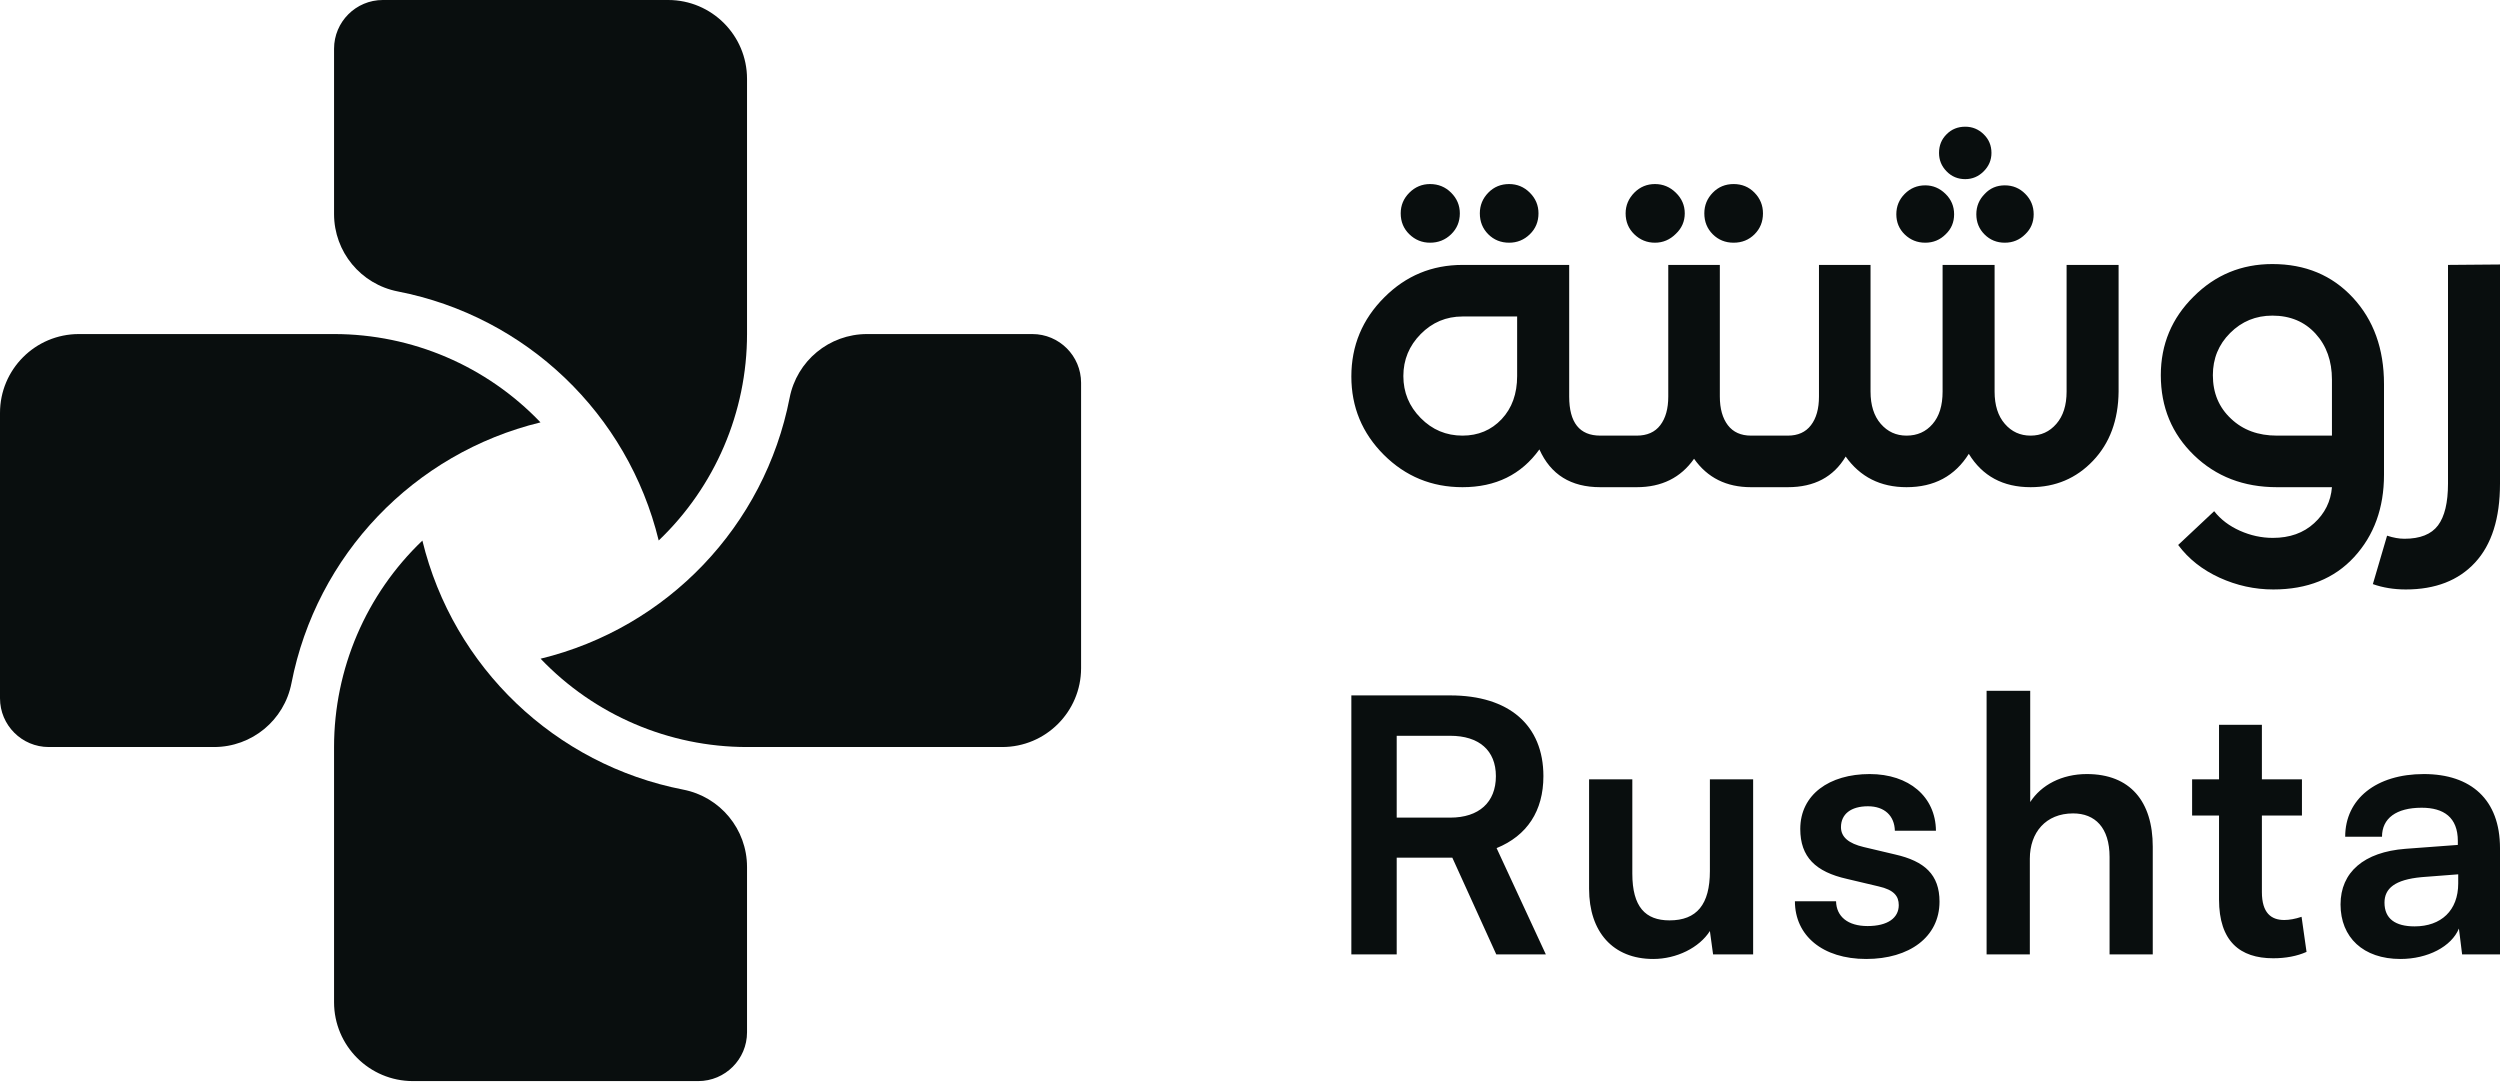
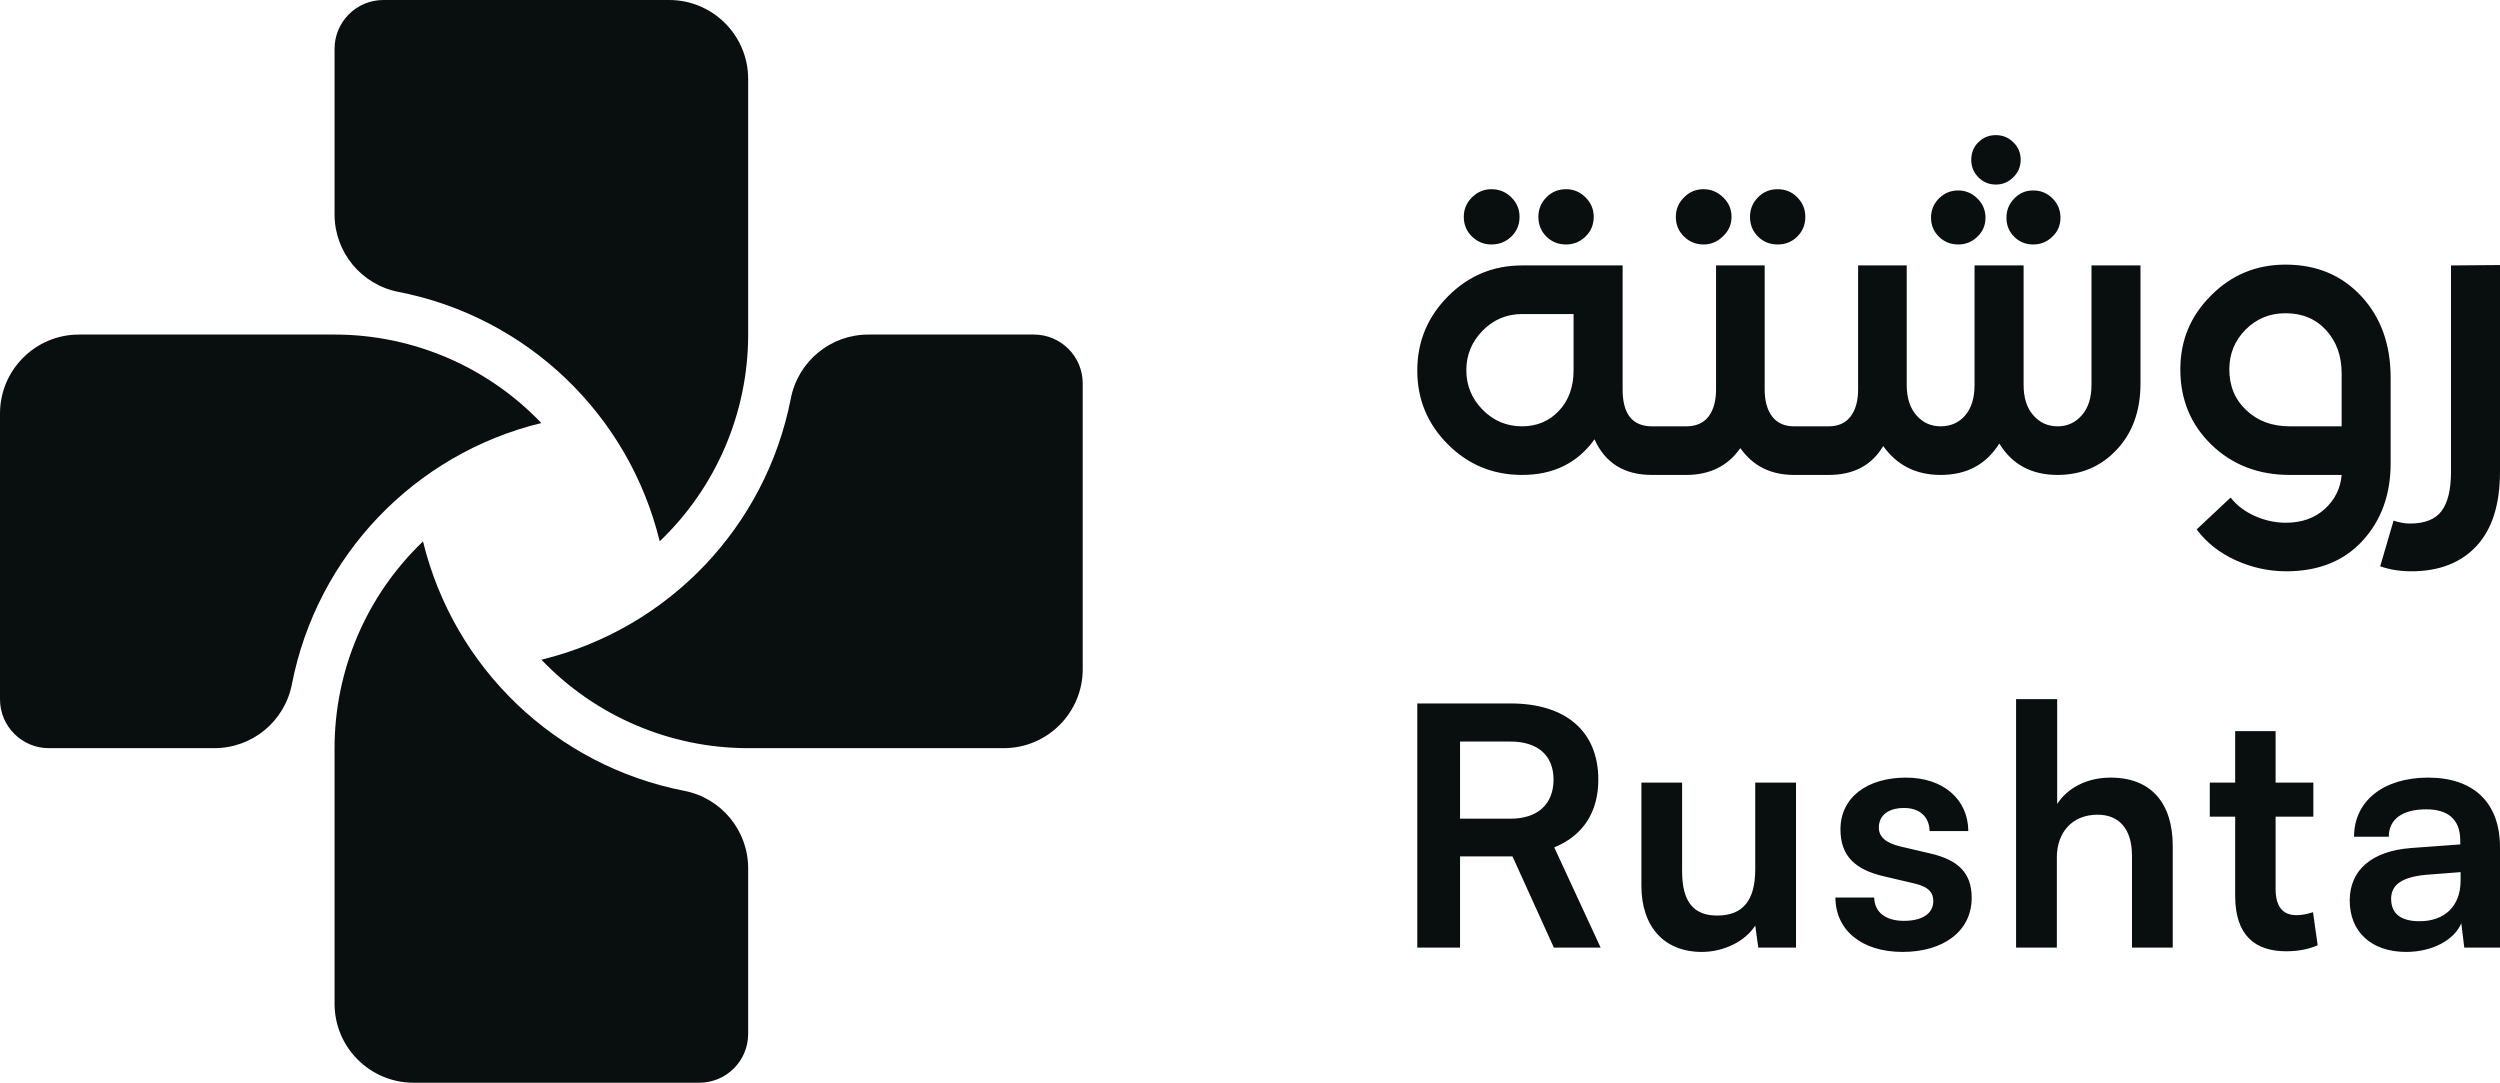
- <svg xmlns="http://www.w3.org/2000/svg" viewBox="0 0 462.5 200" width="462.5" height="200" role="img" aria-label="Rushta روشتة">
+ <svg xmlns="http://www.w3.org/2000/svg" viewBox="0 0 461.8 200" width="461.8" height="200" role="img" aria-label="Rushta روشتة">
  <g id="mark">
    <path fill="#090E0E" d="M138.2 160.4L138.2 190.98C138.2 195.96 134.16 200 129.18 200L76.39 200C68.34 200 61.8 193.47 61.8 185.41L61.8 138.2C61.8 123.77 67.71 109.97 78.14 100.01C83.85 123.47 102.69 141.46 126.39 146.08C133.25 147.41 138.2 153.41 138.2 160.4Z" />
    <path fill="#090E0E" d="M61.8 39.6L61.8 9.02C61.8 4.04 65.84 0 70.82 0L123.61 0C131.66 0 138.2 6.53 138.2 14.59L138.2 61.8C138.2 76.23 132.29 90.03 121.86 99.99C116.15 76.53 97.31 58.54 73.61 53.92C66.75 52.59 61.8 46.59 61.8 39.6Z" />
    <path fill="#090E0E" d="M39.6 138.2L9.02 138.2C4.04 138.2 0 134.16 0 129.18L0 76.39C0 68.34 6.53 61.8 14.59 61.8L61.8 61.8C76.23 61.8 90.03 67.71 99.99 78.14C76.53 83.85 58.54 102.69 53.92 126.39C52.59 133.25 46.59 138.2 39.6 138.2Z" />
    <path fill="#090E0E" d="M160.4 61.8L190.98 61.8C195.96 61.8 200 65.84 200 70.82L200 123.61C200 131.66 193.47 138.2 185.41 138.2L138.2 138.2C123.77 138.2 109.97 132.29 100.01 121.86C123.47 116.15 141.46 97.31 146.08 73.61C147.41 66.75 153.41 61.8 160.4 61.8Z" />
  </g>
  <g id="arabic" aria-label="روشتة">
-     <path id="arabic-letters" fill="#090E0E" d="M256.09 55.02C260.09 51.01 264.91 49.01 270.56 49.01L290.3 49.01L290.3 73.36C290.3 78.18 292.21 80.59 296.05 80.59L298.52 80.59L298.52 90.13L296.05 90.13C290.62 90.13 286.87 87.8 284.79 83.14C281.44 87.8 276.7 90.13 270.56 90.13C264.86 90.13 260.01 88.13 256 84.13C252 80.13 250 75.3 250 69.65C250 63.95 252.03 59.07 256.09 55.02ZM259.62 69.57C259.62 72.59 260.69 75.18 262.83 77.34C264.97 79.51 267.54 80.59 270.56 80.59C273.46 80.59 275.88 79.58 277.8 77.55C279.71 75.52 280.67 72.86 280.67 69.57L280.67 58.55L270.56 58.55C267.54 58.55 264.97 59.64 262.83 61.8C260.69 63.97 259.62 66.56 259.62 69.57ZM296.88 80.59L302.8 80.59C304.71 80.59 306.17 79.95 307.15 78.66C308.14 77.37 308.63 75.6 308.63 73.36L308.63 49.01L318.17 49.01L318.17 73.36C318.17 75.6 318.67 77.37 319.65 78.66C320.64 79.95 322.07 80.59 323.93 80.59L329.93 80.59L329.93 90.13L323.93 90.13C319.38 90.13 315.87 88.38 313.4 84.87C310.94 88.38 307.4 90.13 302.8 90.13L296.88 90.13ZM330.76 80.59C332.62 80.59 334.05 79.95 335.03 78.66C336.02 77.37 336.51 75.6 336.51 73.36L336.51 49.01L346.05 49.01L346.05 72.45C346.05 74.97 346.68 76.96 347.94 78.41C349.21 79.87 350.79 80.59 352.71 80.59C354.69 80.59 356.29 79.88 357.52 78.45C358.76 77.03 359.38 75.03 359.38 72.45L359.38 49.01L369 49.01L369 72.45C369 74.97 369.63 76.96 370.89 78.41C372.15 79.87 373.74 80.59 375.66 80.59C377.58 80.59 379.17 79.87 380.43 78.41C381.69 76.96 382.32 74.97 382.32 72.45L382.32 49.01L391.94 49.01L391.94 72.45C391.89 77.71 390.31 81.98 387.21 85.24C384.11 88.5 380.26 90.13 375.66 90.13C370.56 90.13 366.75 88.08 364.23 83.96C361.65 88.08 357.81 90.13 352.71 90.13C347.89 90.13 344.13 88.24 341.45 84.46C339.2 88.24 335.64 90.13 330.76 90.13L328.29 90.13L328.29 80.59ZM405.84 54.85C409.84 50.85 414.69 48.85 420.39 48.85C426.48 48.85 431.44 50.92 435.28 55.06C439.12 59.2 441.04 64.53 441.04 71.05L441.04 87.83C441.04 93.97 439.2 99.04 435.53 103.04C431.85 107.05 426.86 109.05 420.56 109.05C417.11 109.05 413.79 108.32 410.61 106.87C407.43 105.41 404.88 103.4 402.96 100.82L409.62 94.57C410.83 96.11 412.42 97.31 414.39 98.19C416.37 99.07 418.39 99.51 420.48 99.51C423.6 99.51 426.15 98.6 428.12 96.79C430.1 94.98 431.2 92.76 431.41 90.13L421.22 90.13C415.08 90.13 409.96 88.16 405.88 84.21C401.8 80.26 399.75 75.33 399.75 69.41C399.75 63.71 401.78 58.85 405.84 54.85ZM412.75 77.47C414.94 79.55 417.76 80.59 421.22 80.59L431.41 80.59L431.41 70.23C431.41 66.78 430.4 63.94 428.37 61.72C426.34 59.5 423.68 58.39 420.39 58.39C417.32 58.39 414.72 59.46 412.58 61.6C410.44 63.73 409.38 66.34 409.38 69.41C409.38 72.7 410.5 75.38 412.75 77.47ZM441.61 99.1C442.76 99.48 443.83 99.67 444.82 99.67C447.72 99.67 449.79 98.85 451.03 97.2C452.26 95.56 452.88 92.98 452.88 89.47L452.88 49.01L462.5 48.93L462.5 89.47C462.5 95.89 460.96 100.75 457.89 104.07C454.82 107.39 450.55 109.05 445.07 109.05C442.87 109.05 440.84 108.72 438.98 108.06Z" />
-     <path id="arabic-dots" fill="#090E0E" d="M259.13 39.47C259.13 37.99 259.66 36.72 260.73 35.65C261.8 34.58 263.08 34.05 264.56 34.05C266.09 34.05 267.39 34.58 268.46 35.65C269.53 36.72 270.07 37.99 270.07 39.47C270.07 41.01 269.53 42.3 268.46 43.34C267.39 44.38 266.09 44.9 264.56 44.9C263.08 44.9 261.8 44.38 260.73 43.34C259.66 42.3 259.13 41.01 259.13 39.47ZM273.77 39.47C273.77 37.99 274.29 36.72 275.33 35.65C276.37 34.58 277.66 34.05 279.19 34.05C280.67 34.05 281.95 34.58 283.02 35.65C284.09 36.72 284.62 37.99 284.62 39.47C284.62 41.01 284.09 42.3 283.02 43.34C281.95 44.38 280.67 44.9 279.19 44.9C277.66 44.9 276.37 44.38 275.33 43.34C274.29 42.3 273.77 41.01 273.77 39.47ZM315.3 39.47C315.3 37.99 315.82 36.72 316.86 35.65C317.9 34.58 319.19 34.05 320.72 34.05C322.26 34.05 323.55 34.58 324.59 35.65C325.63 36.72 326.15 37.99 326.15 39.47C326.15 41.01 325.63 42.3 324.59 43.34C323.55 44.38 322.26 44.9 320.72 44.9C319.19 44.9 317.9 44.38 316.86 43.34C315.82 42.3 315.3 41.01 315.3 39.47ZM302.38 35.61C303.43 34.57 304.69 34.05 306.17 34.05C307.65 34.05 308.94 34.58 310.03 35.65C311.13 36.72 311.68 37.99 311.68 39.47C311.68 40.95 311.13 42.22 310.03 43.26C308.94 44.35 307.65 44.9 306.17 44.9C304.69 44.9 303.41 44.38 302.34 43.34C301.27 42.3 300.74 41.01 300.74 39.47C300.74 37.99 301.29 36.71 302.38 35.61ZM352.38 35.86C353.43 34.81 354.69 34.29 356.17 34.29C357.59 34.29 358.84 34.81 359.91 35.86C360.98 36.9 361.51 38.16 361.51 39.64C361.51 41.12 360.99 42.35 359.95 43.34C358.91 44.38 357.65 44.9 356.17 44.9C354.69 44.9 353.43 44.39 352.38 43.38C351.34 42.37 350.82 41.12 350.82 39.64C350.82 38.16 351.34 36.9 352.38 35.86ZM367.19 35.86C368.17 34.81 369.41 34.29 370.89 34.29C372.37 34.29 373.63 34.81 374.67 35.86C375.71 36.9 376.23 38.16 376.23 39.64C376.23 41.12 375.71 42.35 374.67 43.34C373.63 44.38 372.37 44.9 370.89 44.9C369.41 44.9 368.16 44.39 367.15 43.38C366.13 42.37 365.62 41.12 365.62 39.64C365.62 38.16 366.15 36.9 367.19 35.86ZM360.12 24.84C361.05 23.9 362.2 23.44 363.57 23.44C364.88 23.44 366.02 23.9 366.98 24.84C367.94 25.77 368.42 26.92 368.42 28.29C368.42 29.61 367.94 30.74 366.98 31.7C366.02 32.66 364.88 33.14 363.57 33.14C362.2 33.14 361.05 32.66 360.12 31.7C359.18 30.74 358.72 29.61 358.72 28.29C358.72 26.92 359.18 25.77 360.12 24.84Z" />
+     <path id="arabic-letters" fill="#090E0E" d="M267.53 54.68C271.3 50.92 275.84 49.03 281.15 49.03L299.73 49.03L299.73 71.94C299.73 76.48 301.54 78.75 305.15 78.75L307.47 78.75L307.47 87.73L305.15 87.73C300.04 87.73 296.5 85.54 294.54 81.15C291.4 85.54 286.93 87.73 281.15 87.73C275.79 87.73 271.22 85.85 267.45 82.08C263.69 78.32 261.8 73.77 261.8 68.46C261.8 63.09 263.71 58.5 267.53 54.68ZM270.86 68.38C270.86 71.22 271.87 73.66 273.88 75.7C275.89 77.73 278.32 78.75 281.15 78.75C283.89 78.75 286.16 77.8 287.96 75.89C289.77 73.98 290.67 71.48 290.67 68.38L290.67 58.01L281.15 58.01C278.32 58.01 275.89 59.03 273.88 61.07C271.87 63.11 270.86 65.54 270.86 68.38ZM305.92 78.75L311.49 78.75C313.3 78.75 314.67 78.15 315.6 76.94C316.52 75.72 316.99 74.06 316.99 71.94L316.99 49.03L325.97 49.03L325.97 71.94C325.97 74.06 326.43 75.72 327.36 76.94C328.29 78.15 329.63 78.75 331.39 78.75L337.04 78.75L337.04 87.73L331.39 87.73C327.1 87.73 323.8 86.08 321.48 82.78C319.16 86.08 315.83 87.73 311.49 87.73L305.92 87.73ZM337.81 78.75C339.56 78.75 340.91 78.15 341.83 76.94C342.76 75.72 343.23 74.06 343.23 71.94L343.23 49.03L352.21 49.03L352.21 71.09C352.21 73.47 352.8 75.34 353.99 76.7C355.17 78.07 356.67 78.75 358.48 78.75C360.33 78.75 361.84 78.08 363 76.74C364.16 75.4 364.74 73.52 364.74 71.09L364.74 49.03L373.8 49.03L373.8 71.09C373.8 73.47 374.39 75.34 375.58 76.7C376.77 78.07 378.26 78.75 380.07 78.75C381.88 78.75 383.37 78.07 384.56 76.7C385.75 75.34 386.34 73.47 386.34 71.09L386.34 49.03L395.39 49.03L395.39 71.09C395.34 76.05 393.86 80.06 390.94 83.13C388.03 86.2 384.4 87.73 380.07 87.73C375.27 87.73 371.68 85.8 369.31 81.93C366.89 85.8 363.27 87.73 358.48 87.73C353.93 87.73 350.4 85.95 347.87 82.39C345.76 85.95 342.4 87.73 337.81 87.73L335.49 87.73L335.49 78.75ZM408.48 54.53C412.24 50.76 416.81 48.88 422.18 48.88C427.9 48.88 432.57 50.83 436.18 54.72C439.8 58.62 441.6 63.64 441.6 69.78L441.6 85.57C441.6 91.34 439.87 96.12 436.42 99.88C432.96 103.65 428.26 105.53 422.33 105.53C419.08 105.53 415.96 104.85 412.96 103.48C409.97 102.12 407.57 100.22 405.77 97.79L412.04 91.91C413.17 93.36 414.67 94.49 416.52 95.32C418.38 96.14 420.29 96.56 422.25 96.56C425.19 96.56 427.59 95.7 429.45 94C431.31 92.3 432.34 90.21 432.55 87.73L422.95 87.73C417.17 87.73 412.36 85.87 408.51 82.16C404.67 78.44 402.75 73.8 402.75 68.23C402.75 62.86 404.66 58.29 408.48 54.53ZM414.98 75.81C417.04 77.77 419.7 78.75 422.95 78.75L432.55 78.75L432.55 69C432.55 65.75 431.59 63.08 429.68 60.99C427.77 58.9 425.27 57.86 422.18 57.86C419.29 57.86 416.83 58.86 414.82 60.87C412.81 62.89 411.8 65.34 411.8 68.23C411.8 71.32 412.86 73.85 414.98 75.81ZM442.14 96.17C443.23 96.53 444.23 96.71 445.16 96.71C447.9 96.71 449.85 95.94 451.01 94.39C452.17 92.84 452.75 90.42 452.75 87.11L452.75 49.03L461.8 48.96L461.8 87.11C461.8 93.15 460.36 97.73 457.47 100.85C454.58 103.97 450.55 105.53 445.39 105.53C443.33 105.53 441.42 105.22 439.67 104.61Z" />
+     <path id="arabic-dots" fill="#090E0E" d="M270.39 40.05C270.39 38.66 270.9 37.46 271.9 36.46C272.91 35.45 274.11 34.95 275.5 34.95C276.95 34.95 278.17 35.45 279.18 36.46C280.19 37.46 280.69 38.66 280.69 40.05C280.69 41.5 280.19 42.71 279.18 43.69C278.17 44.67 276.95 45.16 275.5 45.16C274.11 45.16 272.91 44.67 271.9 43.69C270.9 42.71 270.39 41.5 270.39 40.05ZM284.17 40.05C284.17 38.66 284.66 37.46 285.64 36.46C286.62 35.45 287.84 34.95 289.28 34.95C290.67 34.95 291.87 35.45 292.88 36.46C293.89 37.46 294.39 38.66 294.39 40.05C294.39 41.5 293.89 42.71 292.88 43.69C291.87 44.67 290.67 45.16 289.28 45.16C287.84 45.16 286.62 44.67 285.64 43.69C284.66 42.71 284.17 41.5 284.17 40.05ZM323.26 40.05C323.26 38.66 323.75 37.46 324.73 36.46C325.71 35.45 326.92 34.95 328.37 34.95C329.81 34.95 331.02 35.45 332 36.46C332.99 37.46 333.48 38.66 333.48 40.05C333.48 41.5 332.99 42.71 332 43.69C331.02 44.67 329.81 45.16 328.37 45.16C326.92 45.16 325.71 44.67 324.73 43.69C323.75 42.71 323.26 41.5 323.26 40.05ZM311.11 36.42C312.09 35.44 313.27 34.95 314.67 34.95C316.06 34.95 317.27 35.45 318.31 36.46C319.34 37.46 319.85 38.66 319.85 40.05C319.85 41.45 319.34 42.63 318.31 43.61C317.27 44.65 316.06 45.16 314.67 45.16C313.27 45.16 312.07 44.67 311.07 43.69C310.06 42.71 309.56 41.5 309.56 40.05C309.56 38.66 310.07 37.45 311.11 36.42ZM358.17 36.65C359.15 35.67 360.33 35.18 361.73 35.18C363.07 35.18 364.24 35.67 365.25 36.65C366.25 37.63 366.76 38.82 366.76 40.21C366.76 41.6 366.27 42.76 365.29 43.69C364.31 44.67 363.12 45.16 361.73 45.16C360.33 45.16 359.15 44.69 358.17 43.73C357.19 42.78 356.7 41.6 356.7 40.21C356.7 38.82 357.19 37.63 358.17 36.65ZM372.1 36.65C373.03 35.67 374.19 35.18 375.58 35.18C376.97 35.18 378.16 35.67 379.14 36.65C380.12 37.63 380.61 38.82 380.61 40.21C380.61 41.6 380.12 42.76 379.14 43.69C378.16 44.67 376.97 45.16 375.58 45.16C374.19 45.16 373.01 44.69 372.06 43.73C371.1 42.78 370.63 41.6 370.63 40.21C370.63 38.82 371.12 37.63 372.1 36.65ZM365.44 26.28C366.32 25.4 367.4 24.96 368.69 24.96C369.93 24.96 371 25.4 371.9 26.28C372.81 27.15 373.26 28.24 373.26 29.53C373.26 30.77 372.81 31.84 371.9 32.74C371 33.64 369.93 34.09 368.69 34.09C367.4 34.09 366.32 33.64 365.44 32.74C364.56 31.84 364.13 30.77 364.13 29.53C364.13 28.24 364.56 27.15 365.44 26.28Z" />
  </g>
-   <path id="english" aria-label="Rushta" fill="#090E0E" d="M258.39 176.56L258.39 158.67L268.68 158.67L276.81 176.56L285.98 176.56L276.87 156.9C282.51 154.6 285.53 150.02 285.53 143.59C285.53 134.15 279.17 128.65 268.29 128.65L250 128.65L250 176.56ZM258.39 136.12L268.29 136.12C273.6 136.12 276.74 138.81 276.74 143.59C276.74 148.44 273.6 151.26 268.29 151.26L258.39 151.26ZM316.33 144.18L316.33 161.16C316.33 167.32 313.91 170.27 308.86 170.27C304.4 170.27 301.98 167.78 301.98 161.62L301.98 144.18L293.98 144.18L293.98 164.44C293.98 172.37 298.37 177.41 305.85 177.41C310.17 177.41 314.37 175.32 316.33 172.24L316.92 176.56L324.33 176.56L324.33 144.18ZM332.06 166.73C332.06 173.09 337.18 177.41 345.24 177.41C353.23 177.41 358.81 173.35 358.81 166.8C358.81 161.81 356.05 159.32 350.61 158.08L344.78 156.7C342.03 156.05 340.58 154.87 340.58 153.03C340.58 150.61 342.42 149.16 345.57 149.16C348.65 149.16 350.48 150.93 350.55 153.69L358.15 153.69C358.09 147.39 353.17 143.2 345.89 143.2C338.42 143.2 333.05 147 333.05 153.36C333.05 158.54 335.87 161.29 341.7 162.6L347.53 163.98C350.42 164.63 351.27 165.81 351.27 167.45C351.27 169.81 349.24 171.32 345.5 171.32C341.83 171.32 339.73 169.55 339.67 166.73ZM375.52 176.56L375.52 158.86C375.52 154.01 378.47 150.48 383.52 150.48C387.58 150.48 390.27 153.1 390.27 158.54L390.27 176.56L398.26 176.56L398.26 156.64C398.26 148.25 394.07 143.2 386.07 143.2C381.42 143.2 377.62 145.23 375.59 148.38L375.59 127.8L367.52 127.8L367.52 176.56ZM425.79 169.61C424.61 170.01 423.5 170.2 422.58 170.2C420.16 170.2 418.45 168.89 418.45 165.03L418.45 150.87L425.86 150.87L425.86 144.18L418.45 144.18L418.45 134.09L410.52 134.09L410.52 144.18L405.54 144.18L405.54 150.87L410.52 150.87L410.52 166.4C410.52 174.14 414.39 177.28 420.55 177.28C422.84 177.28 424.94 176.89 426.71 176.1ZM444.08 177.41C449.13 177.41 453.52 175.12 454.9 171.78L455.49 176.56L462.5 176.56L462.5 156.9C462.5 147.92 457.13 143.2 448.41 143.2C439.62 143.2 433.86 147.79 433.86 154.8L440.67 154.8C440.67 151.39 443.3 149.43 448.01 149.43C452.08 149.43 454.7 151.2 454.7 155.59L454.7 156.31L445 157.03C437.33 157.62 433 161.36 433 167.32C433 173.42 437.2 177.41 444.08 177.41ZM446.7 171.38C443.1 171.38 441.13 169.94 441.13 166.99C441.13 164.37 443.03 162.73 448.01 162.27L454.77 161.75L454.77 163.45C454.77 168.43 451.62 171.38 446.7 171.38Z" />
+   <path id="english" aria-label="Rushta" fill="#090E0E" d="M269.7 175.04L269.7 158.2L279.39 158.2L287.03 175.04L295.67 175.04L287.1 156.53C292.4 154.37 295.24 150.05 295.24 144.01C295.24 135.12 289.26 129.94 279.02 129.94L261.8 129.94L261.8 175.04ZM269.7 136.98L279.02 136.98C284.01 136.98 286.97 139.5 286.97 144.01C286.97 148.57 284.01 151.23 279.02 151.23L269.7 151.23ZM324.23 144.56L324.23 160.54C324.23 166.34 321.95 169.12 317.2 169.12C313.01 169.12 310.72 166.77 310.72 160.97L310.72 144.56L303.2 144.56L303.2 163.63C303.2 171.09 307.33 175.84 314.36 175.84C318.44 175.84 322.38 173.87 324.23 170.97L324.79 175.04L331.76 175.04L331.76 144.56ZM339.04 165.79C339.04 171.77 343.85 175.84 351.44 175.84C358.97 175.84 364.21 172.02 364.21 165.85C364.21 161.16 361.62 158.81 356.5 157.64L351.01 156.35C348.42 155.73 347.06 154.62 347.06 152.89C347.06 150.61 348.79 149.25 351.75 149.25C354.65 149.25 356.37 150.92 356.44 153.51L363.59 153.51C363.53 147.59 358.9 143.64 352.06 143.64C345.02 143.64 339.97 147.22 339.97 153.2C339.97 158.07 342.62 160.66 348.11 161.9L353.6 163.19C356.31 163.81 357.12 164.92 357.12 166.46C357.12 168.68 355.2 170.1 351.69 170.1C348.23 170.1 346.26 168.44 346.2 165.79ZM379.94 175.04L379.94 158.38C379.94 153.82 382.72 150.49 387.47 150.49C391.29 150.49 393.82 152.95 393.82 158.07L393.82 175.04L401.35 175.04L401.35 156.28C401.35 148.39 397.4 143.64 389.87 143.64C385.49 143.64 381.91 145.55 380 148.51L380 129.14L372.41 129.14L372.41 175.04ZM427.26 168.5C426.15 168.87 425.1 169.05 424.23 169.05C421.95 169.05 420.35 167.82 420.35 164.18L420.35 150.86L427.32 150.86L427.32 144.56L420.35 144.56L420.35 135.06L412.88 135.06L412.88 144.56L408.19 144.56L408.19 150.86L412.88 150.86L412.88 165.48C412.88 172.76 416.52 175.72 422.32 175.72C424.48 175.72 426.45 175.35 428.12 174.61ZM444.47 175.84C449.22 175.84 453.35 173.68 454.65 170.54L455.2 175.04L461.8 175.04L461.8 156.53C461.8 148.08 456.74 143.64 448.54 143.64C440.27 143.64 434.84 147.96 434.84 154.56L441.26 154.56C441.26 151.35 443.73 149.5 448.17 149.5C451.99 149.5 454.46 151.16 454.46 155.3L454.46 155.98L445.33 156.65C438.11 157.21 434.04 160.73 434.04 166.34C434.04 172.08 437.99 175.84 444.47 175.84ZM446.94 170.17C443.54 170.17 441.69 168.81 441.69 166.03C441.69 163.56 443.48 162.02 448.17 161.59L454.52 161.1L454.52 162.7C454.52 167.39 451.56 170.17 446.94 170.17Z" />
</svg>
